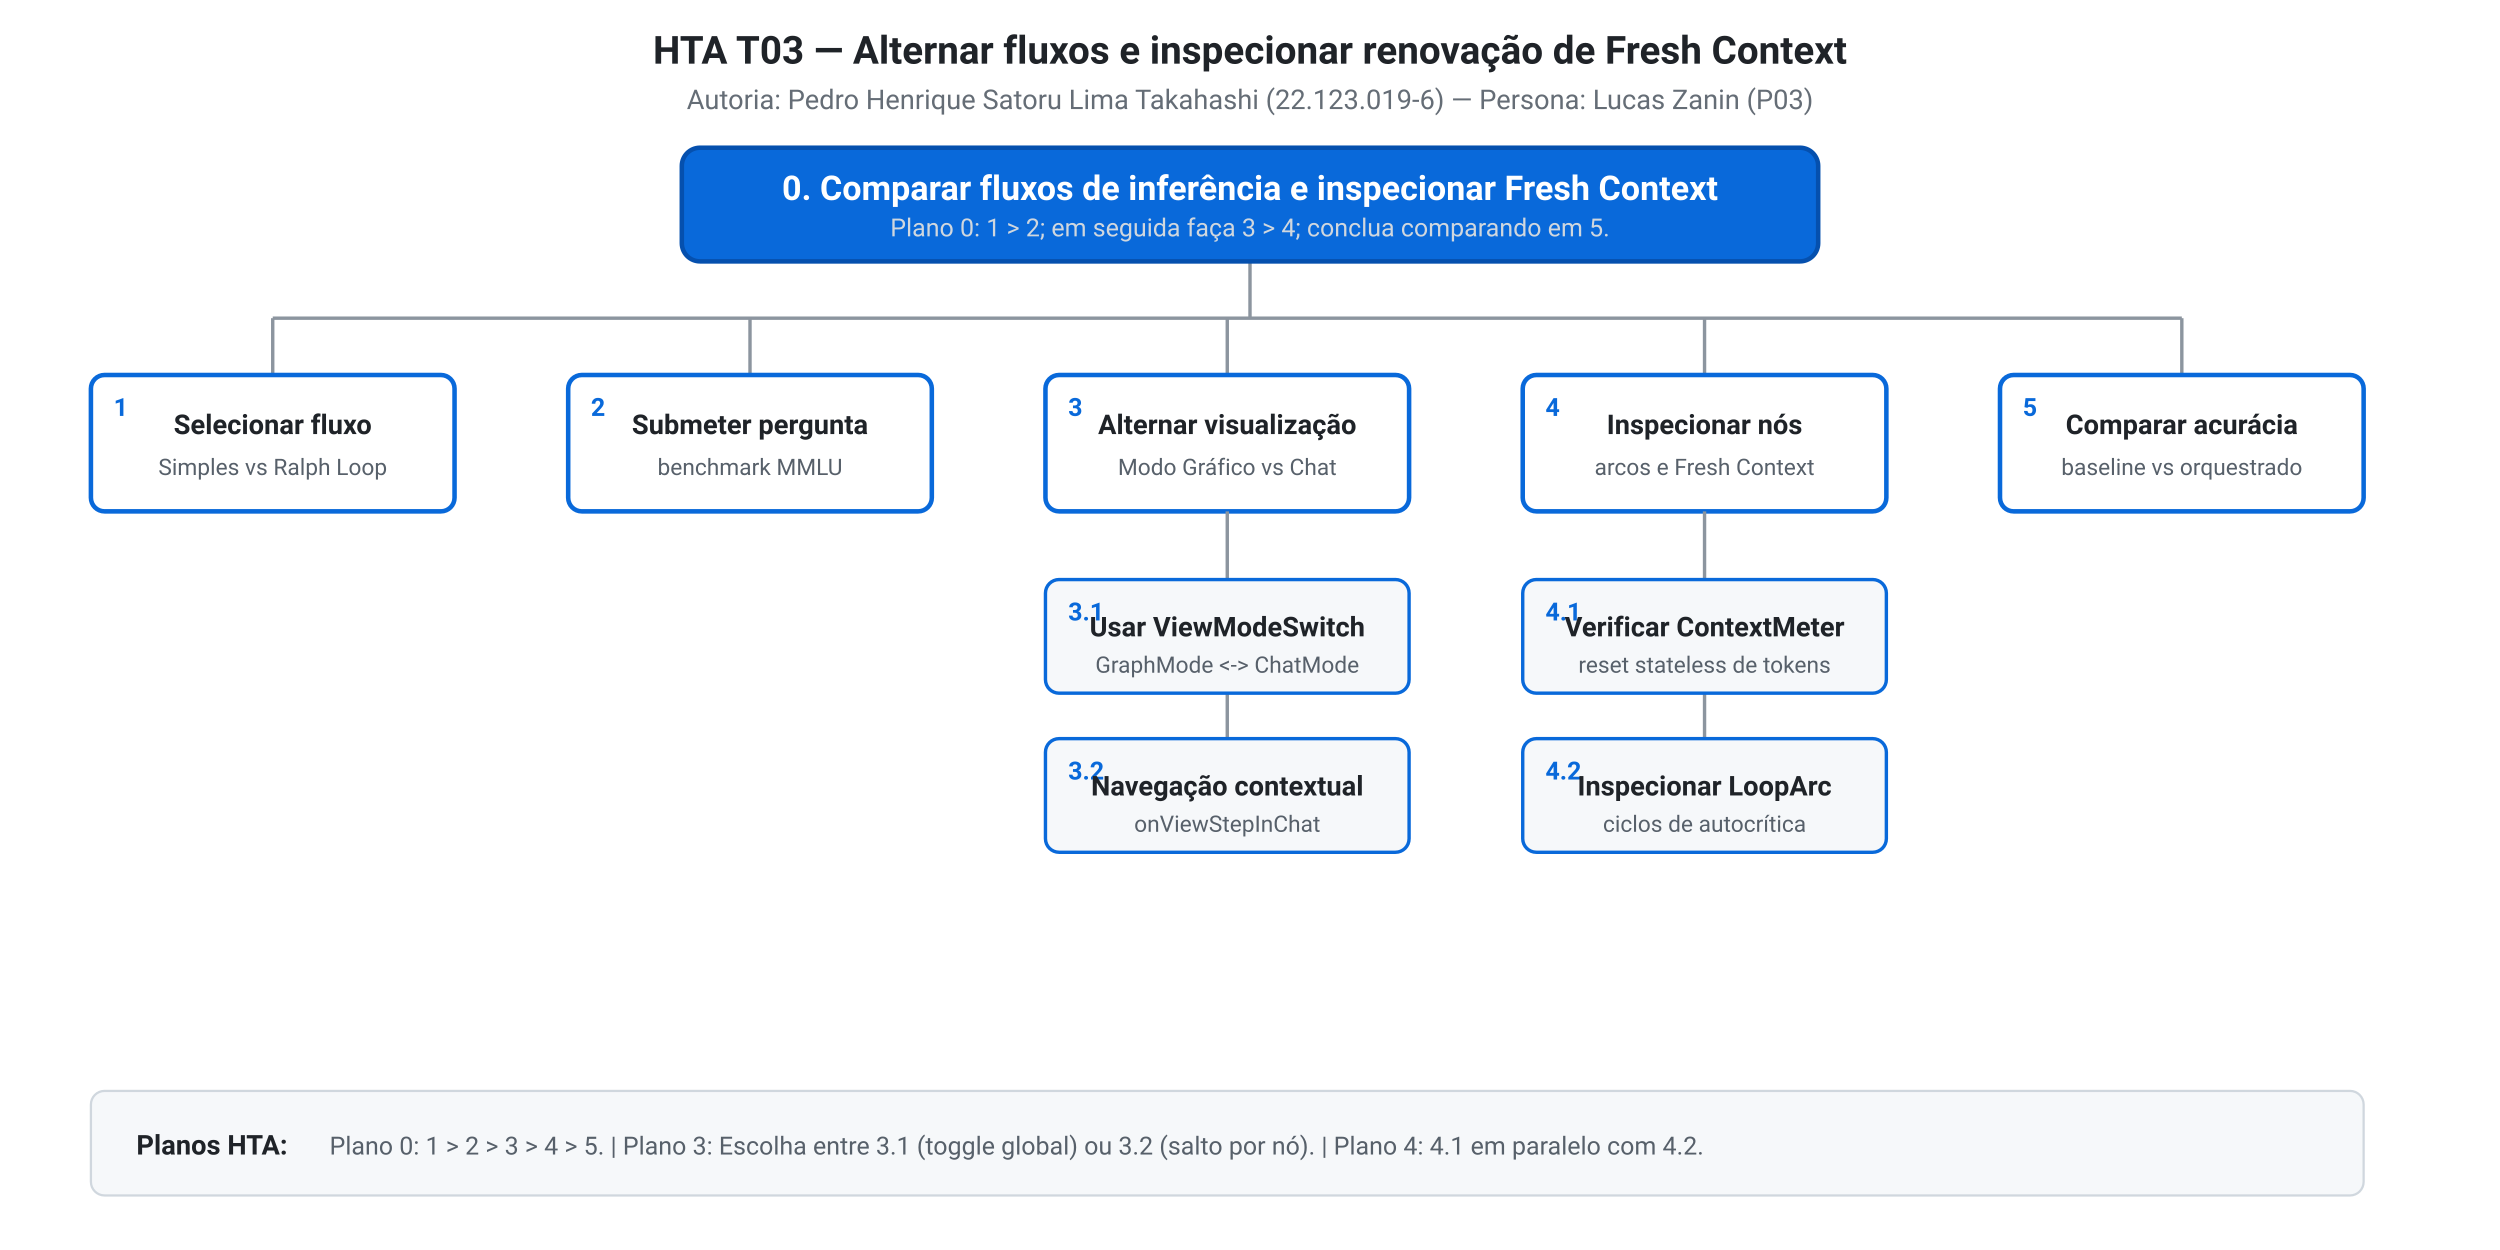
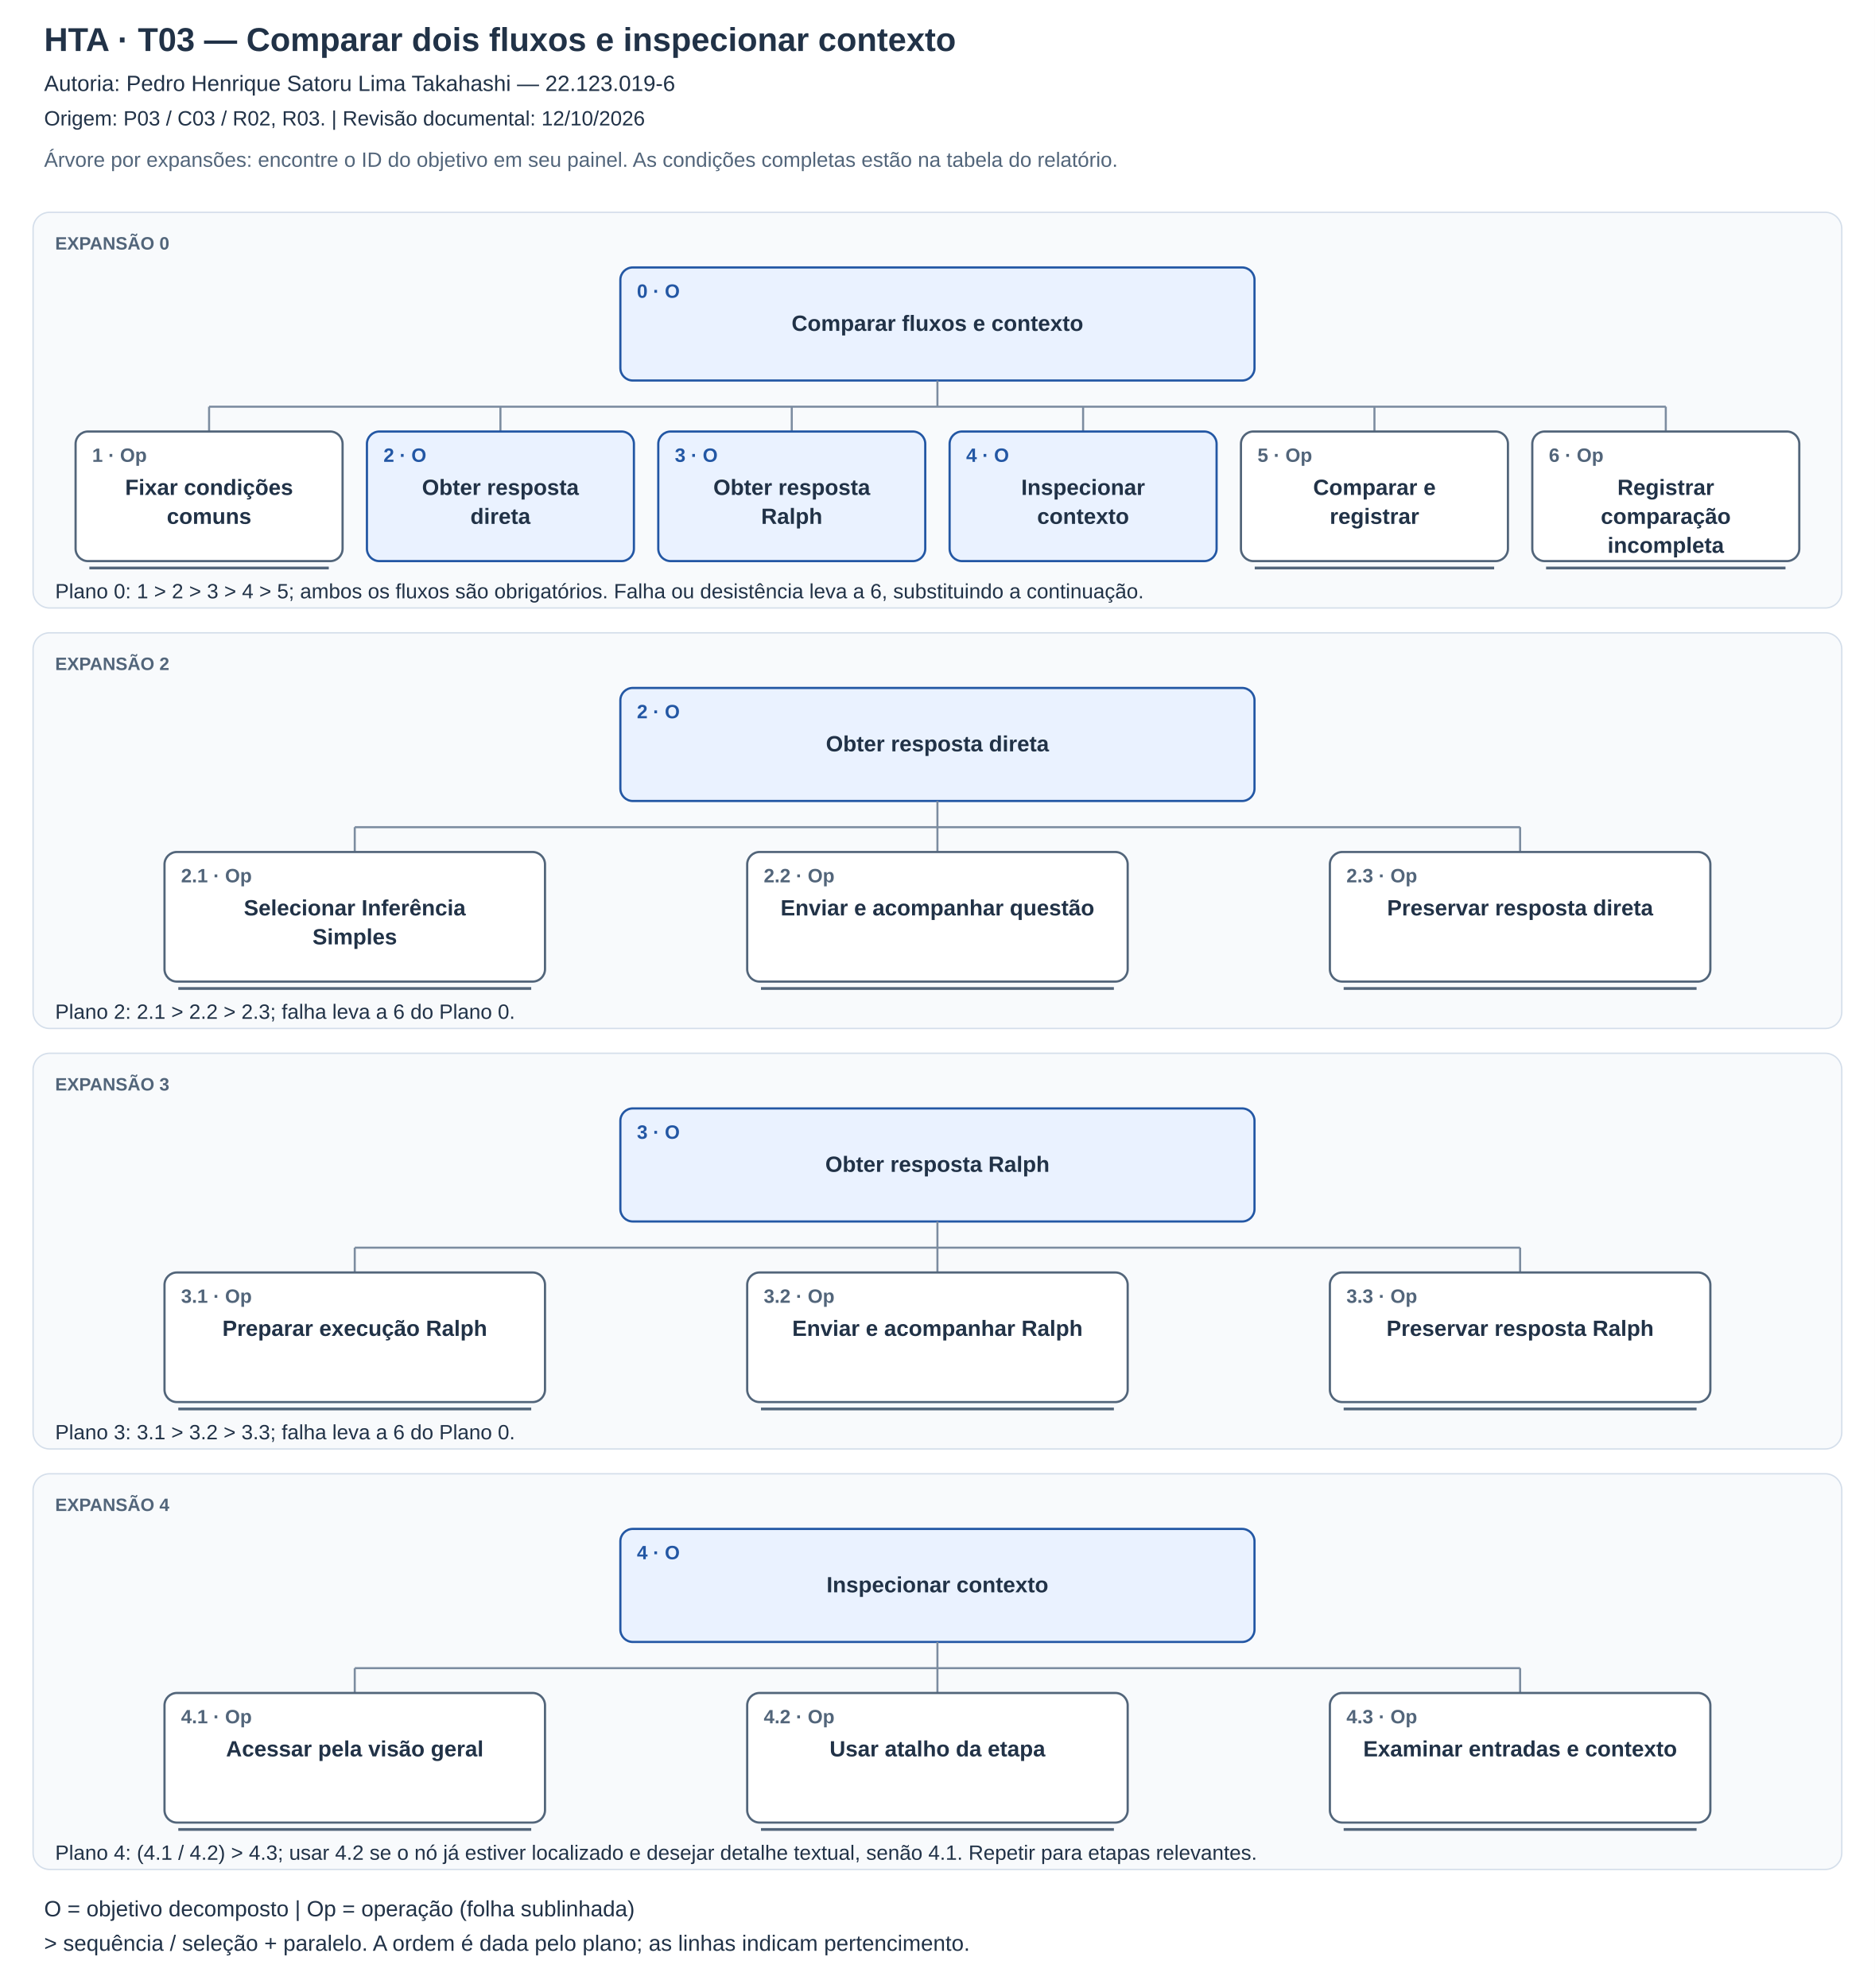
- <svg xmlns="http://www.w3.org/2000/svg" viewBox="0 0 1100 550" width="1100" height="550" font-family="-apple-system, BlinkMacSystemFont, 'Segoe UI', Roboto, Helvetica, Arial, sans-serif">
-   <defs>
-     <style>
-       .box { fill: #ffffff; stroke: #0969da; stroke-width: 2; rx: 6; }
-       .box-root { fill: #0969da; stroke: #0550ae; stroke-width: 2; rx: 8; }
-       .box-sub { fill: #f6f8fa; stroke: #0969da; stroke-width: 1.5; rx: 6; }
-       .text-title { fill: #ffffff; font-weight: 600; font-size: 15px; text-anchor: middle; }
-       .text-node { fill: #1f2328; font-weight: 600; font-size: 12px; text-anchor: middle; }
-       .text-id { fill: #0969da; font-weight: 700; font-size: 11px; }
-       .text-sub { fill: #57606a; font-size: 10px; text-anchor: middle; }
-       .line { stroke: #8c959f; stroke-width: 1.5; fill: none; }
-     </style>
-   </defs>
-   <rect width="1100" height="550" fill="#ffffff" />
-   <text x="550" y="28" text-anchor="middle" font-size="17" font-weight="bold" fill="#1f2328">HTA T03 — Alternar fluxos e inspecionar renovação de Fresh Context</text>
-   <text x="550" y="48" text-anchor="middle" font-size="12" fill="#656d76">Autoria: Pedro Henrique Satoru Lima Takahashi (22.123.019-6) — Persona: Lucas Zanin (P03)</text>
-   <line x1="550" y1="115" x2="550" y2="140" class="line" />
-   <line x1="120" y1="140" x2="960" y2="140" class="line" />
-   <line x1="120" y1="140" x2="120" y2="165" class="line" />
-   <line x1="330" y1="140" x2="330" y2="165" class="line" />
-   <line x1="540" y1="140" x2="540" y2="165" class="line" />
-   <line x1="750" y1="140" x2="750" y2="165" class="line" />
-   <line x1="960" y1="140" x2="960" y2="165" class="line" />
-   <rect x="300" y="65" width="500" height="50" class="box-root" />
-   <text x="550" y="88" class="text-title">0. Comparar fluxos de inferência e inspecionar Fresh Context</text>
-   <text x="550" y="104" fill="#d0d7de" font-size="11px" text-anchor="middle">Plano 0: 1 &gt; 2; em seguida faça 3 &gt; 4; conclua comparando em 5.</text>
-   <rect x="40" y="165" width="160" height="60" class="box" />
-   <text x="50" y="183" class="text-id">1</text>
-   <text x="120" y="191" class="text-node">Selecionar fluxo</text>
-   <text x="120" y="209" class="text-sub">Simples vs Ralph Loop</text>
-   <rect x="250" y="165" width="160" height="60" class="box" />
-   <text x="260" y="183" class="text-id">2</text>
-   <text x="330" y="191" class="text-node">Submeter pergunta</text>
-   <text x="330" y="209" class="text-sub">benchmark MMLU</text>
-   <rect x="460" y="165" width="160" height="60" class="box" />
-   <text x="470" y="183" class="text-id">3</text>
-   <text x="540" y="191" class="text-node">Alternar visualização</text>
-   <text x="540" y="209" class="text-sub">Modo Gráfico vs Chat</text>
-   <rect x="670" y="165" width="160" height="60" class="box" />
-   <text x="680" y="183" class="text-id">4</text>
-   <text x="750" y="191" class="text-node">Inspecionar nós</text>
-   <text x="750" y="209" class="text-sub">arcos e Fresh Context</text>
-   <rect x="880" y="165" width="160" height="60" class="box" />
-   <text x="890" y="183" class="text-id">5</text>
-   <text x="960" y="191" class="text-node">Comparar acurácia</text>
-   <text x="960" y="209" class="text-sub">baseline vs orquestrado</text>
-   <line x1="540" y1="225" x2="540" y2="255" class="line" />
-   <line x1="540" y1="305" x2="540" y2="325" class="line" />
-   <rect x="460" y="255" width="160" height="50" class="box-sub" />
-   <text x="470" y="273" class="text-id">3.1</text>
-   <text x="540" y="280" class="text-node">Usar ViewModeSwitch</text>
-   <text x="540" y="296" class="text-sub">GraphMode &lt;-&gt; ChatMode</text>
-   <rect x="460" y="325" width="160" height="50" class="box-sub" />
-   <text x="470" y="343" class="text-id">3.2</text>
-   <text x="540" y="350" class="text-node">Navegação contextual</text>
-   <text x="540" y="366" class="text-sub">onViewStepInChat</text>
-   <line x1="750" y1="225" x2="750" y2="255" class="line" />
-   <line x1="750" y1="305" x2="750" y2="325" class="line" />
-   <rect x="670" y="255" width="160" height="50" class="box-sub" />
-   <text x="680" y="273" class="text-id">4.1</text>
-   <text x="750" y="280" class="text-node">Verificar ContextMeter</text>
-   <text x="750" y="296" class="text-sub">reset stateless de tokens</text>
-   <rect x="670" y="325" width="160" height="50" class="box-sub" />
-   <text x="680" y="343" class="text-id">4.2</text>
-   <text x="750" y="350" class="text-node">Inspecionar LoopArc</text>
-   <text x="750" y="366" class="text-sub">ciclos de autocrítica</text>
-   <rect x="40" y="480" width="1000" height="46" rx="6" fill="#f6f8fa" stroke="#d0d7de" />
-   <text x="60" y="508" font-size="12" font-weight="bold" fill="#1f2328">Planos HTA:</text>
-   <text x="145" y="508" font-size="11" fill="#57606a">Plano 0: 1 &gt; 2 &gt; 3 &gt; 4 &gt; 5. | Plano 3: Escolha entre 3.1 (toggle global) ou 3.2 (salto por nó). | Plano 4: 4.1 em paralelo com 4.2.</text>
+ <svg xmlns="http://www.w3.org/2000/svg" width="1360" height="1442" viewBox="0 0 1360 1442" role="img" aria-labelledby="title desc" font-family="Arial, sans-serif">
+   <rect width="100%" height="100%" fill="#ffffff" />
+   <text x="32" y="37" font-size="24" font-weight="700" text-anchor="start" fill="#213247">HTA · T03 — Comparar dois fluxos e inspecionar contexto</text>
+   <text x="32" y="66" font-size="16" font-weight="400" text-anchor="start" fill="#213247">Autoria: Pedro Henrique Satoru Lima Takahashi — 22.123.019-6</text>
+   <text x="32" y="91" font-size="15" font-weight="400" text-anchor="start" fill="#213247">Origem: P03 / C03 / R02, R03.  |  Revisão documental: 12/10/2026</text>
+   <text x="32" y="121" font-size="15" font-weight="400" text-anchor="start" fill="#52657a">Árvore por expansões: encontre o ID do objetivo em seu painel. As condições completas estão na tabela do relatório.</text>
+   <g data-panel="0">
+     <rect x="24" y="154" width="1312" height="287" rx="12" fill="#f8fafc" stroke="#d4deea" />
+     <text x="40" y="181" font-size="13" font-weight="700" text-anchor="start" fill="#52657a">EXPANSÃO 0</text>
+     <g data-node="0">
+       <rect x="450" y="194" width="460" height="82" rx="9" fill="#eaf2ff" stroke="#2357a4" stroke-width="1.6" />
+       <text x="462" y="216" font-size="14" font-weight="700" text-anchor="start" fill="#2357a4">0 · O</text>
+       <text x="680" y="240" font-size="16" font-weight="600" text-anchor="middle" fill="#213247" data-label="true">Comparar fluxos e contexto</text>
+     </g>
+     <path d="M 680 276 V 295 M 151.667 295 H 1208.333" fill="none" stroke="#7c8ca0" stroke-width="1.5" />
+     <path d="M 151.667 295 V 313" fill="none" stroke="#7c8ca0" stroke-width="1.5" />
+     <g data-node="1">
+       <rect x="54.833" y="313" width="193.667" height="94" rx="9" fill="#ffffff" stroke="#52657a" stroke-width="1.6" />
+       <text x="66.833" y="335" font-size="14" font-weight="700" text-anchor="start" fill="#52657a">1 · Op</text>
+       <text x="151.667" y="359" font-size="16" font-weight="600" text-anchor="middle" fill="#213247" data-label="true">Fixar condições</text>
+       <text x="151.667" y="380" font-size="16" font-weight="600" text-anchor="middle" fill="#213247" data-label="true">comuns</text>
+       <line x1="64.833" y1="412" x2="238.5" y2="412" stroke="#52657a" stroke-width="2" />
+     </g>
+     <path d="M 363 295 V 313" fill="none" stroke="#7c8ca0" stroke-width="1.5" />
+     <g data-node="2">
+       <rect x="266.167" y="313" width="193.667" height="94" rx="9" fill="#eaf2ff" stroke="#2357a4" stroke-width="1.6" />
+       <text x="278.167" y="335" font-size="14" font-weight="700" text-anchor="start" fill="#2357a4">2 · O</text>
+       <text x="363" y="359" font-size="16" font-weight="600" text-anchor="middle" fill="#213247" data-label="true">Obter resposta</text>
+       <text x="363" y="380" font-size="16" font-weight="600" text-anchor="middle" fill="#213247" data-label="true">direta</text>
+     </g>
+     <path d="M 574.333 295 V 313" fill="none" stroke="#7c8ca0" stroke-width="1.5" />
+     <g data-node="3">
+       <rect x="477.5" y="313" width="193.667" height="94" rx="9" fill="#eaf2ff" stroke="#2357a4" stroke-width="1.6" />
+       <text x="489.5" y="335" font-size="14" font-weight="700" text-anchor="start" fill="#2357a4">3 · O</text>
+       <text x="574.333" y="359" font-size="16" font-weight="600" text-anchor="middle" fill="#213247" data-label="true">Obter resposta</text>
+       <text x="574.333" y="380" font-size="16" font-weight="600" text-anchor="middle" fill="#213247" data-label="true">Ralph</text>
+     </g>
+     <path d="M 785.667 295 V 313" fill="none" stroke="#7c8ca0" stroke-width="1.5" />
+     <g data-node="4">
+       <rect x="688.833" y="313" width="193.667" height="94" rx="9" fill="#eaf2ff" stroke="#2357a4" stroke-width="1.6" />
+       <text x="700.833" y="335" font-size="14" font-weight="700" text-anchor="start" fill="#2357a4">4 · O</text>
+       <text x="785.667" y="359" font-size="16" font-weight="600" text-anchor="middle" fill="#213247" data-label="true">Inspecionar</text>
+       <text x="785.667" y="380" font-size="16" font-weight="600" text-anchor="middle" fill="#213247" data-label="true">contexto</text>
+     </g>
+     <path d="M 997 295 V 313" fill="none" stroke="#7c8ca0" stroke-width="1.5" />
+     <g data-node="5">
+       <rect x="900.167" y="313" width="193.667" height="94" rx="9" fill="#ffffff" stroke="#52657a" stroke-width="1.6" />
+       <text x="912.167" y="335" font-size="14" font-weight="700" text-anchor="start" fill="#52657a">5 · Op</text>
+       <text x="997" y="359" font-size="16" font-weight="600" text-anchor="middle" fill="#213247" data-label="true">Comparar e</text>
+       <text x="997" y="380" font-size="16" font-weight="600" text-anchor="middle" fill="#213247" data-label="true">registrar</text>
+       <line x1="910.167" y1="412" x2="1083.833" y2="412" stroke="#52657a" stroke-width="2" />
+     </g>
+     <path d="M 1208.333 295 V 313" fill="none" stroke="#7c8ca0" stroke-width="1.5" />
+     <g data-node="6">
+       <rect x="1111.5" y="313" width="193.667" height="94" rx="9" fill="#ffffff" stroke="#52657a" stroke-width="1.6" />
+       <text x="1123.5" y="335" font-size="14" font-weight="700" text-anchor="start" fill="#52657a">6 · Op</text>
+       <text x="1208.333" y="359" font-size="16" font-weight="600" text-anchor="middle" fill="#213247" data-label="true">Registrar</text>
+       <text x="1208.333" y="380" font-size="16" font-weight="600" text-anchor="middle" fill="#213247" data-label="true">comparação</text>
+       <text x="1208.333" y="401" font-size="16" font-weight="600" text-anchor="middle" fill="#213247" data-label="true">incompleta</text>
+       <line x1="1121.5" y1="412" x2="1295.167" y2="412" stroke="#52657a" stroke-width="2" />
+     </g>
+     <text x="40" y="434" font-size="15" font-weight="400" text-anchor="start" fill="#213247">Plano 0: 1 &gt; 2 &gt; 3 &gt; 4 &gt; 5; ambos os fluxos são obrigatórios. Falha ou desistência leva a 6, substituindo a continuação.</text>
+   </g>
+   <g data-panel="2">
+     <rect x="24" y="459" width="1312" height="287" rx="12" fill="#f8fafc" stroke="#d4deea" />
+     <text x="40" y="486" font-size="13" font-weight="700" text-anchor="start" fill="#52657a">EXPANSÃO 2</text>
+     <g data-node="2">
+       <rect x="450" y="499" width="460" height="82" rx="9" fill="#eaf2ff" stroke="#2357a4" stroke-width="1.6" />
+       <text x="462" y="521" font-size="14" font-weight="700" text-anchor="start" fill="#2357a4">2 · O</text>
+       <text x="680" y="545" font-size="16" font-weight="600" text-anchor="middle" fill="#213247" data-label="true">Obter resposta direta</text>
+     </g>
+     <path d="M 680 581 V 600 M 257.333 600 H 1102.667" fill="none" stroke="#7c8ca0" stroke-width="1.5" />
+     <path d="M 257.333 600 V 618" fill="none" stroke="#7c8ca0" stroke-width="1.5" />
+     <g data-node="2.1">
+       <rect x="119.333" y="618" width="276" height="94" rx="9" fill="#ffffff" stroke="#52657a" stroke-width="1.6" />
+       <text x="131.333" y="640" font-size="14" font-weight="700" text-anchor="start" fill="#52657a">2.1 · Op</text>
+       <text x="257.333" y="664" font-size="16" font-weight="600" text-anchor="middle" fill="#213247" data-label="true">Selecionar Inferência</text>
+       <text x="257.333" y="685" font-size="16" font-weight="600" text-anchor="middle" fill="#213247" data-label="true">Simples</text>
+       <line x1="129.333" y1="717" x2="385.333" y2="717" stroke="#52657a" stroke-width="2" />
+     </g>
+     <path d="M 680 600 V 618" fill="none" stroke="#7c8ca0" stroke-width="1.5" />
+     <g data-node="2.2">
+       <rect x="542" y="618" width="276" height="94" rx="9" fill="#ffffff" stroke="#52657a" stroke-width="1.6" />
+       <text x="554" y="640" font-size="14" font-weight="700" text-anchor="start" fill="#52657a">2.2 · Op</text>
+       <text x="680" y="664" font-size="16" font-weight="600" text-anchor="middle" fill="#213247" data-label="true">Enviar e acompanhar questão</text>
+       <line x1="552" y1="717" x2="808" y2="717" stroke="#52657a" stroke-width="2" />
+     </g>
+     <path d="M 1102.667 600 V 618" fill="none" stroke="#7c8ca0" stroke-width="1.5" />
+     <g data-node="2.3">
+       <rect x="964.667" y="618" width="276" height="94" rx="9" fill="#ffffff" stroke="#52657a" stroke-width="1.6" />
+       <text x="976.667" y="640" font-size="14" font-weight="700" text-anchor="start" fill="#52657a">2.3 · Op</text>
+       <text x="1102.667" y="664" font-size="16" font-weight="600" text-anchor="middle" fill="#213247" data-label="true">Preservar resposta direta</text>
+       <line x1="974.667" y1="717" x2="1230.667" y2="717" stroke="#52657a" stroke-width="2" />
+     </g>
+     <text x="40" y="739" font-size="15" font-weight="400" text-anchor="start" fill="#213247">Plano 2: 2.1 &gt; 2.2 &gt; 2.3; falha leva a 6 do Plano 0.</text>
+   </g>
+   <g data-panel="3">
+     <rect x="24" y="764" width="1312" height="287" rx="12" fill="#f8fafc" stroke="#d4deea" />
+     <text x="40" y="791" font-size="13" font-weight="700" text-anchor="start" fill="#52657a">EXPANSÃO 3</text>
+     <g data-node="3">
+       <rect x="450" y="804" width="460" height="82" rx="9" fill="#eaf2ff" stroke="#2357a4" stroke-width="1.6" />
+       <text x="462" y="826" font-size="14" font-weight="700" text-anchor="start" fill="#2357a4">3 · O</text>
+       <text x="680" y="850" font-size="16" font-weight="600" text-anchor="middle" fill="#213247" data-label="true">Obter resposta Ralph</text>
+     </g>
+     <path d="M 680 886 V 905 M 257.333 905 H 1102.667" fill="none" stroke="#7c8ca0" stroke-width="1.5" />
+     <path d="M 257.333 905 V 923" fill="none" stroke="#7c8ca0" stroke-width="1.5" />
+     <g data-node="3.1">
+       <rect x="119.333" y="923" width="276" height="94" rx="9" fill="#ffffff" stroke="#52657a" stroke-width="1.6" />
+       <text x="131.333" y="945" font-size="14" font-weight="700" text-anchor="start" fill="#52657a">3.1 · Op</text>
+       <text x="257.333" y="969" font-size="16" font-weight="600" text-anchor="middle" fill="#213247" data-label="true">Preparar execução Ralph</text>
+       <line x1="129.333" y1="1022" x2="385.333" y2="1022" stroke="#52657a" stroke-width="2" />
+     </g>
+     <path d="M 680 905 V 923" fill="none" stroke="#7c8ca0" stroke-width="1.5" />
+     <g data-node="3.2">
+       <rect x="542" y="923" width="276" height="94" rx="9" fill="#ffffff" stroke="#52657a" stroke-width="1.6" />
+       <text x="554" y="945" font-size="14" font-weight="700" text-anchor="start" fill="#52657a">3.2 · Op</text>
+       <text x="680" y="969" font-size="16" font-weight="600" text-anchor="middle" fill="#213247" data-label="true">Enviar e acompanhar Ralph</text>
+       <line x1="552" y1="1022" x2="808" y2="1022" stroke="#52657a" stroke-width="2" />
+     </g>
+     <path d="M 1102.667 905 V 923" fill="none" stroke="#7c8ca0" stroke-width="1.5" />
+     <g data-node="3.3">
+       <rect x="964.667" y="923" width="276" height="94" rx="9" fill="#ffffff" stroke="#52657a" stroke-width="1.6" />
+       <text x="976.667" y="945" font-size="14" font-weight="700" text-anchor="start" fill="#52657a">3.3 · Op</text>
+       <text x="1102.667" y="969" font-size="16" font-weight="600" text-anchor="middle" fill="#213247" data-label="true">Preservar resposta Ralph</text>
+       <line x1="974.667" y1="1022" x2="1230.667" y2="1022" stroke="#52657a" stroke-width="2" />
+     </g>
+     <text x="40" y="1044" font-size="15" font-weight="400" text-anchor="start" fill="#213247">Plano 3: 3.1 &gt; 3.2 &gt; 3.3; falha leva a 6 do Plano 0.</text>
+   </g>
+   <g data-panel="4">
+     <rect x="24" y="1069" width="1312" height="287" rx="12" fill="#f8fafc" stroke="#d4deea" />
+     <text x="40" y="1096" font-size="13" font-weight="700" text-anchor="start" fill="#52657a">EXPANSÃO 4</text>
+     <g data-node="4">
+       <rect x="450" y="1109" width="460" height="82" rx="9" fill="#eaf2ff" stroke="#2357a4" stroke-width="1.6" />
+       <text x="462" y="1131" font-size="14" font-weight="700" text-anchor="start" fill="#2357a4">4 · O</text>
+       <text x="680" y="1155" font-size="16" font-weight="600" text-anchor="middle" fill="#213247" data-label="true">Inspecionar contexto</text>
+     </g>
+     <path d="M 680 1191 V 1210 M 257.333 1210 H 1102.667" fill="none" stroke="#7c8ca0" stroke-width="1.5" />
+     <path d="M 257.333 1210 V 1228" fill="none" stroke="#7c8ca0" stroke-width="1.5" />
+     <g data-node="4.1">
+       <rect x="119.333" y="1228" width="276" height="94" rx="9" fill="#ffffff" stroke="#52657a" stroke-width="1.6" />
+       <text x="131.333" y="1250" font-size="14" font-weight="700" text-anchor="start" fill="#52657a">4.1 · Op</text>
+       <text x="257.333" y="1274" font-size="16" font-weight="600" text-anchor="middle" fill="#213247" data-label="true">Acessar pela visão geral</text>
+       <line x1="129.333" y1="1327" x2="385.333" y2="1327" stroke="#52657a" stroke-width="2" />
+     </g>
+     <path d="M 680 1210 V 1228" fill="none" stroke="#7c8ca0" stroke-width="1.5" />
+     <g data-node="4.2">
+       <rect x="542" y="1228" width="276" height="94" rx="9" fill="#ffffff" stroke="#52657a" stroke-width="1.6" />
+       <text x="554" y="1250" font-size="14" font-weight="700" text-anchor="start" fill="#52657a">4.2 · Op</text>
+       <text x="680" y="1274" font-size="16" font-weight="600" text-anchor="middle" fill="#213247" data-label="true">Usar atalho da etapa</text>
+       <line x1="552" y1="1327" x2="808" y2="1327" stroke="#52657a" stroke-width="2" />
+     </g>
+     <path d="M 1102.667 1210 V 1228" fill="none" stroke="#7c8ca0" stroke-width="1.5" />
+     <g data-node="4.3">
+       <rect x="964.667" y="1228" width="276" height="94" rx="9" fill="#ffffff" stroke="#52657a" stroke-width="1.6" />
+       <text x="976.667" y="1250" font-size="14" font-weight="700" text-anchor="start" fill="#52657a">4.3 · Op</text>
+       <text x="1102.667" y="1274" font-size="16" font-weight="600" text-anchor="middle" fill="#213247" data-label="true">Examinar entradas e contexto</text>
+       <line x1="974.667" y1="1327" x2="1230.667" y2="1327" stroke="#52657a" stroke-width="2" />
+     </g>
+     <text x="40" y="1349" font-size="15" font-weight="400" text-anchor="start" fill="#213247">Plano 4: (4.1 / 4.2) &gt; 4.3; usar 4.2 se o nó já estiver localizado e desejar detalhe textual, senão 4.1. Repetir para etapas relevantes.</text>
+   </g>
+   <text x="32" y="1390" font-size="16" font-weight="400" text-anchor="start" fill="#213247">O = objetivo decomposto   |   Op = operação (folha sublinhada)</text>
+   <text x="32" y="1415" font-size="16" font-weight="400" text-anchor="start" fill="#213247">&gt; sequência   / seleção   + paralelo. A ordem é dada pelo plano; as linhas indicam pertencimento.</text>
</svg>
